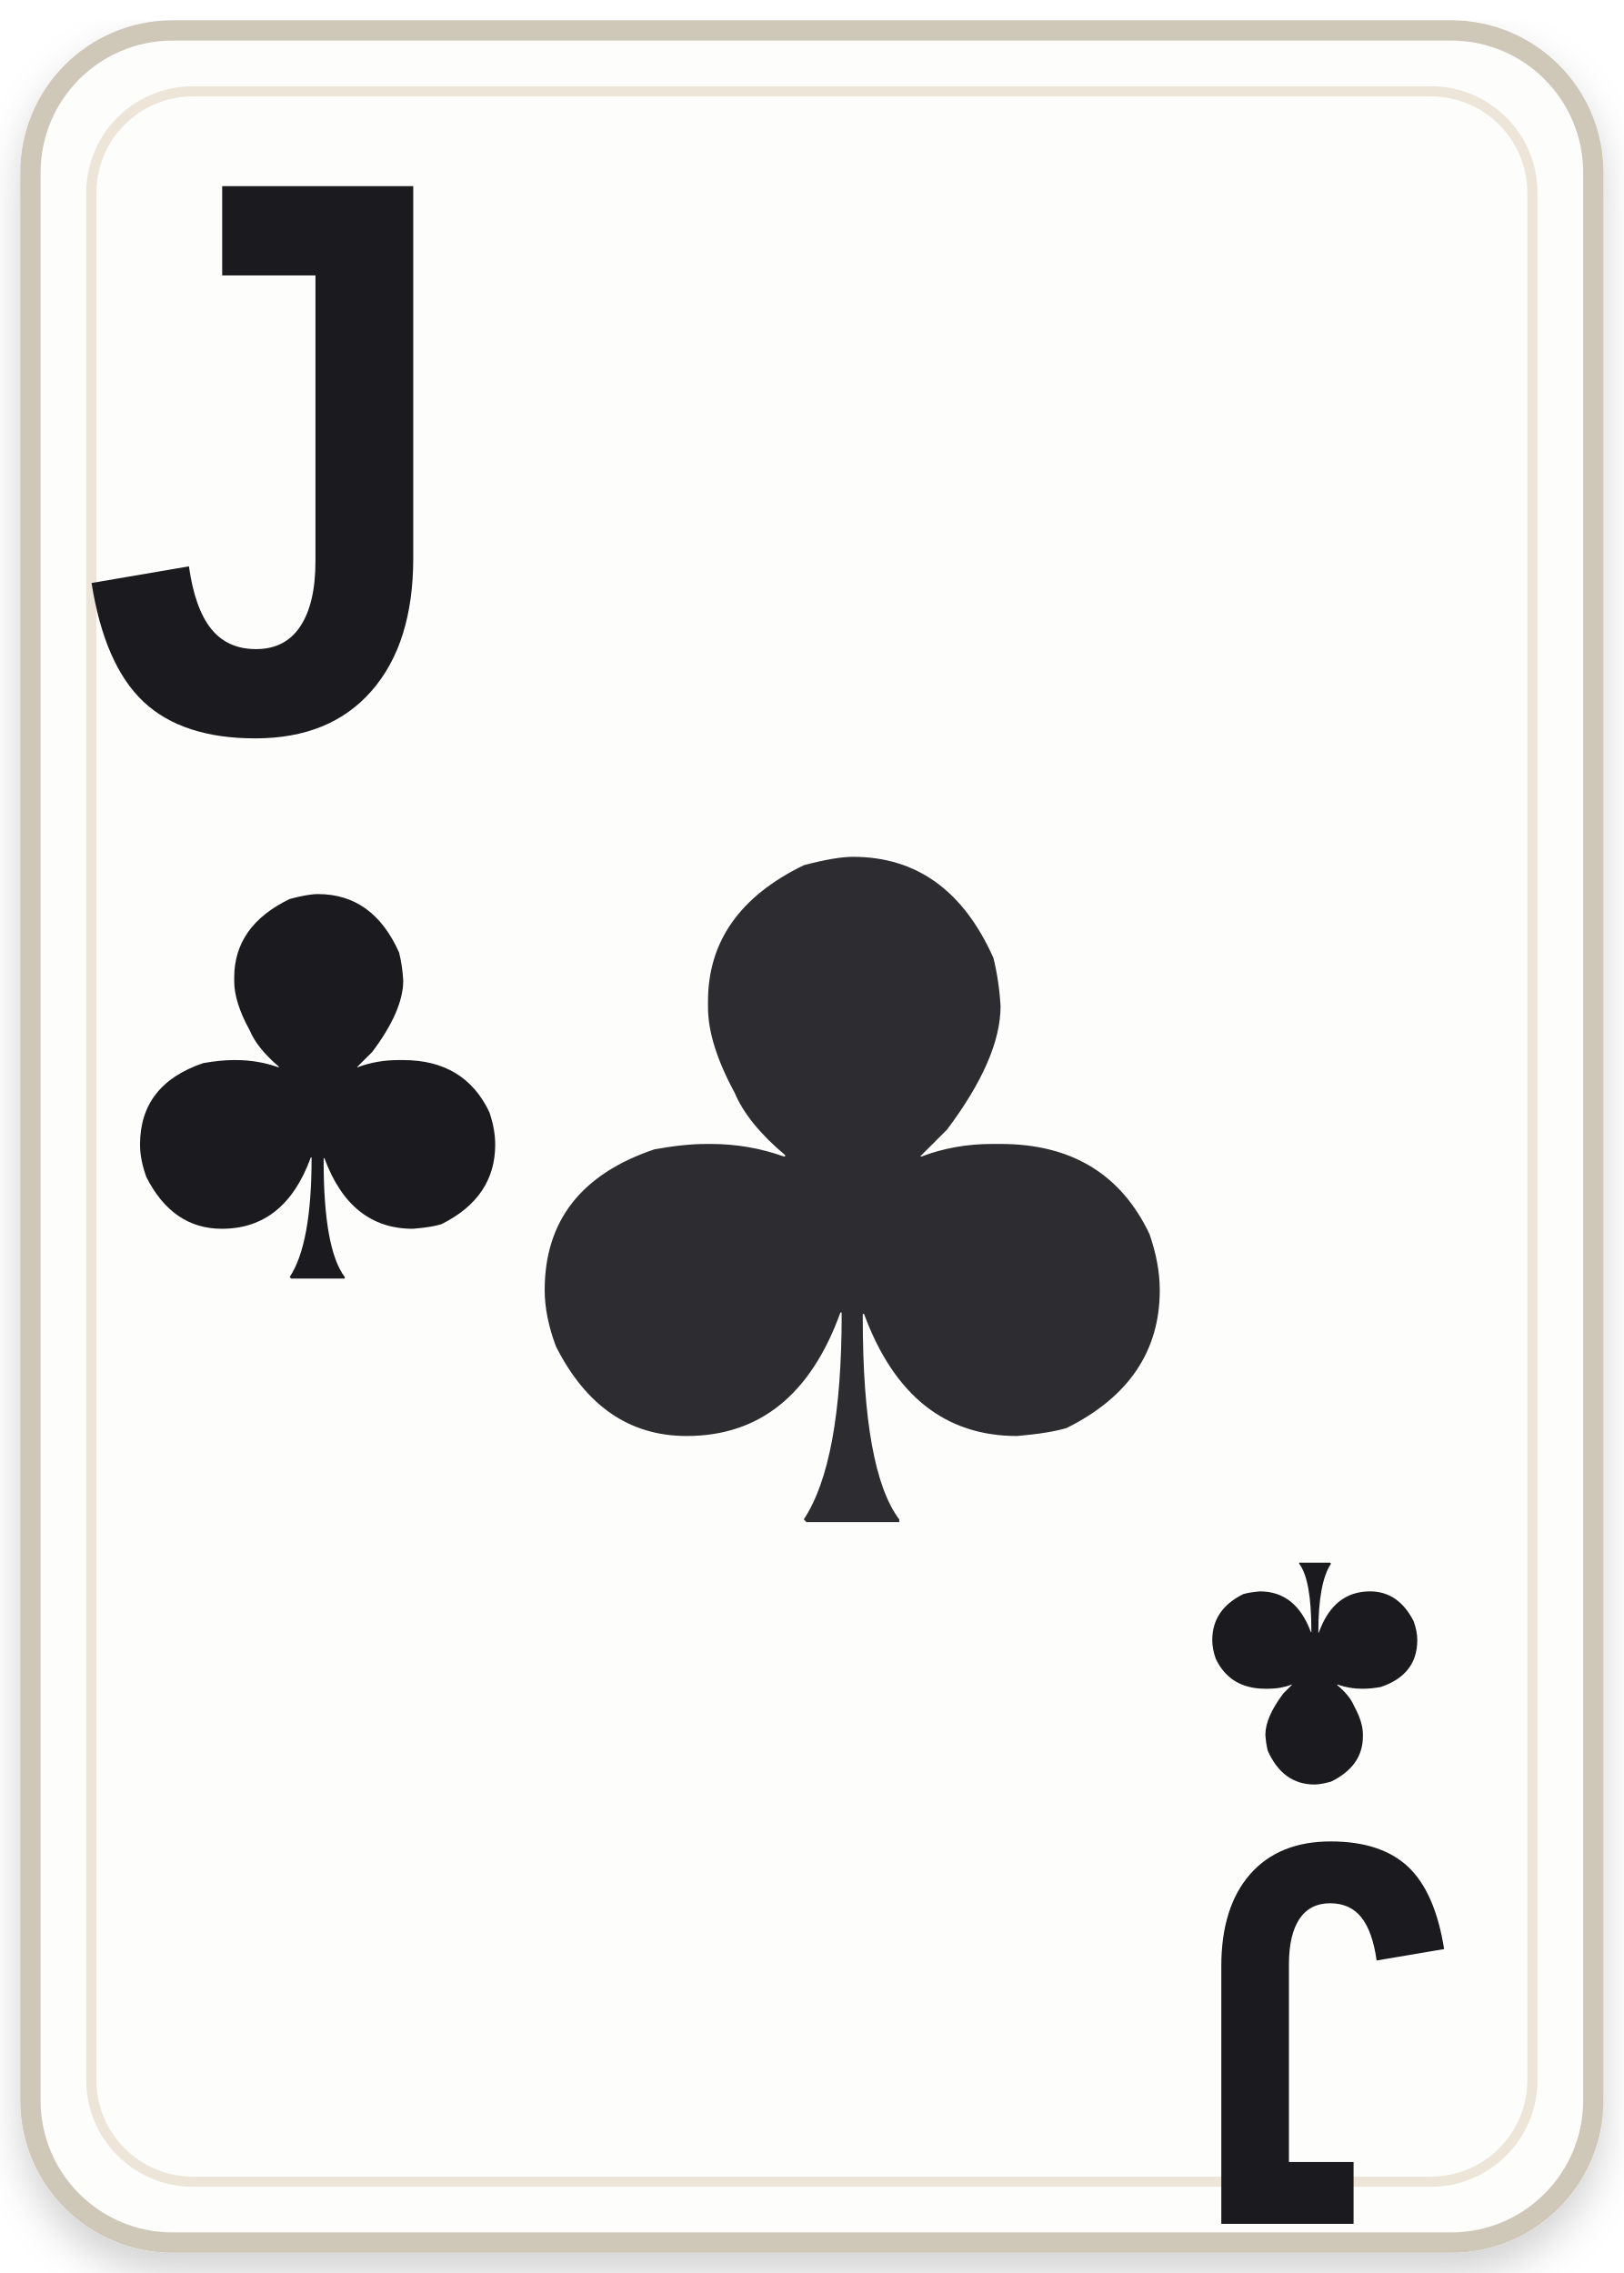
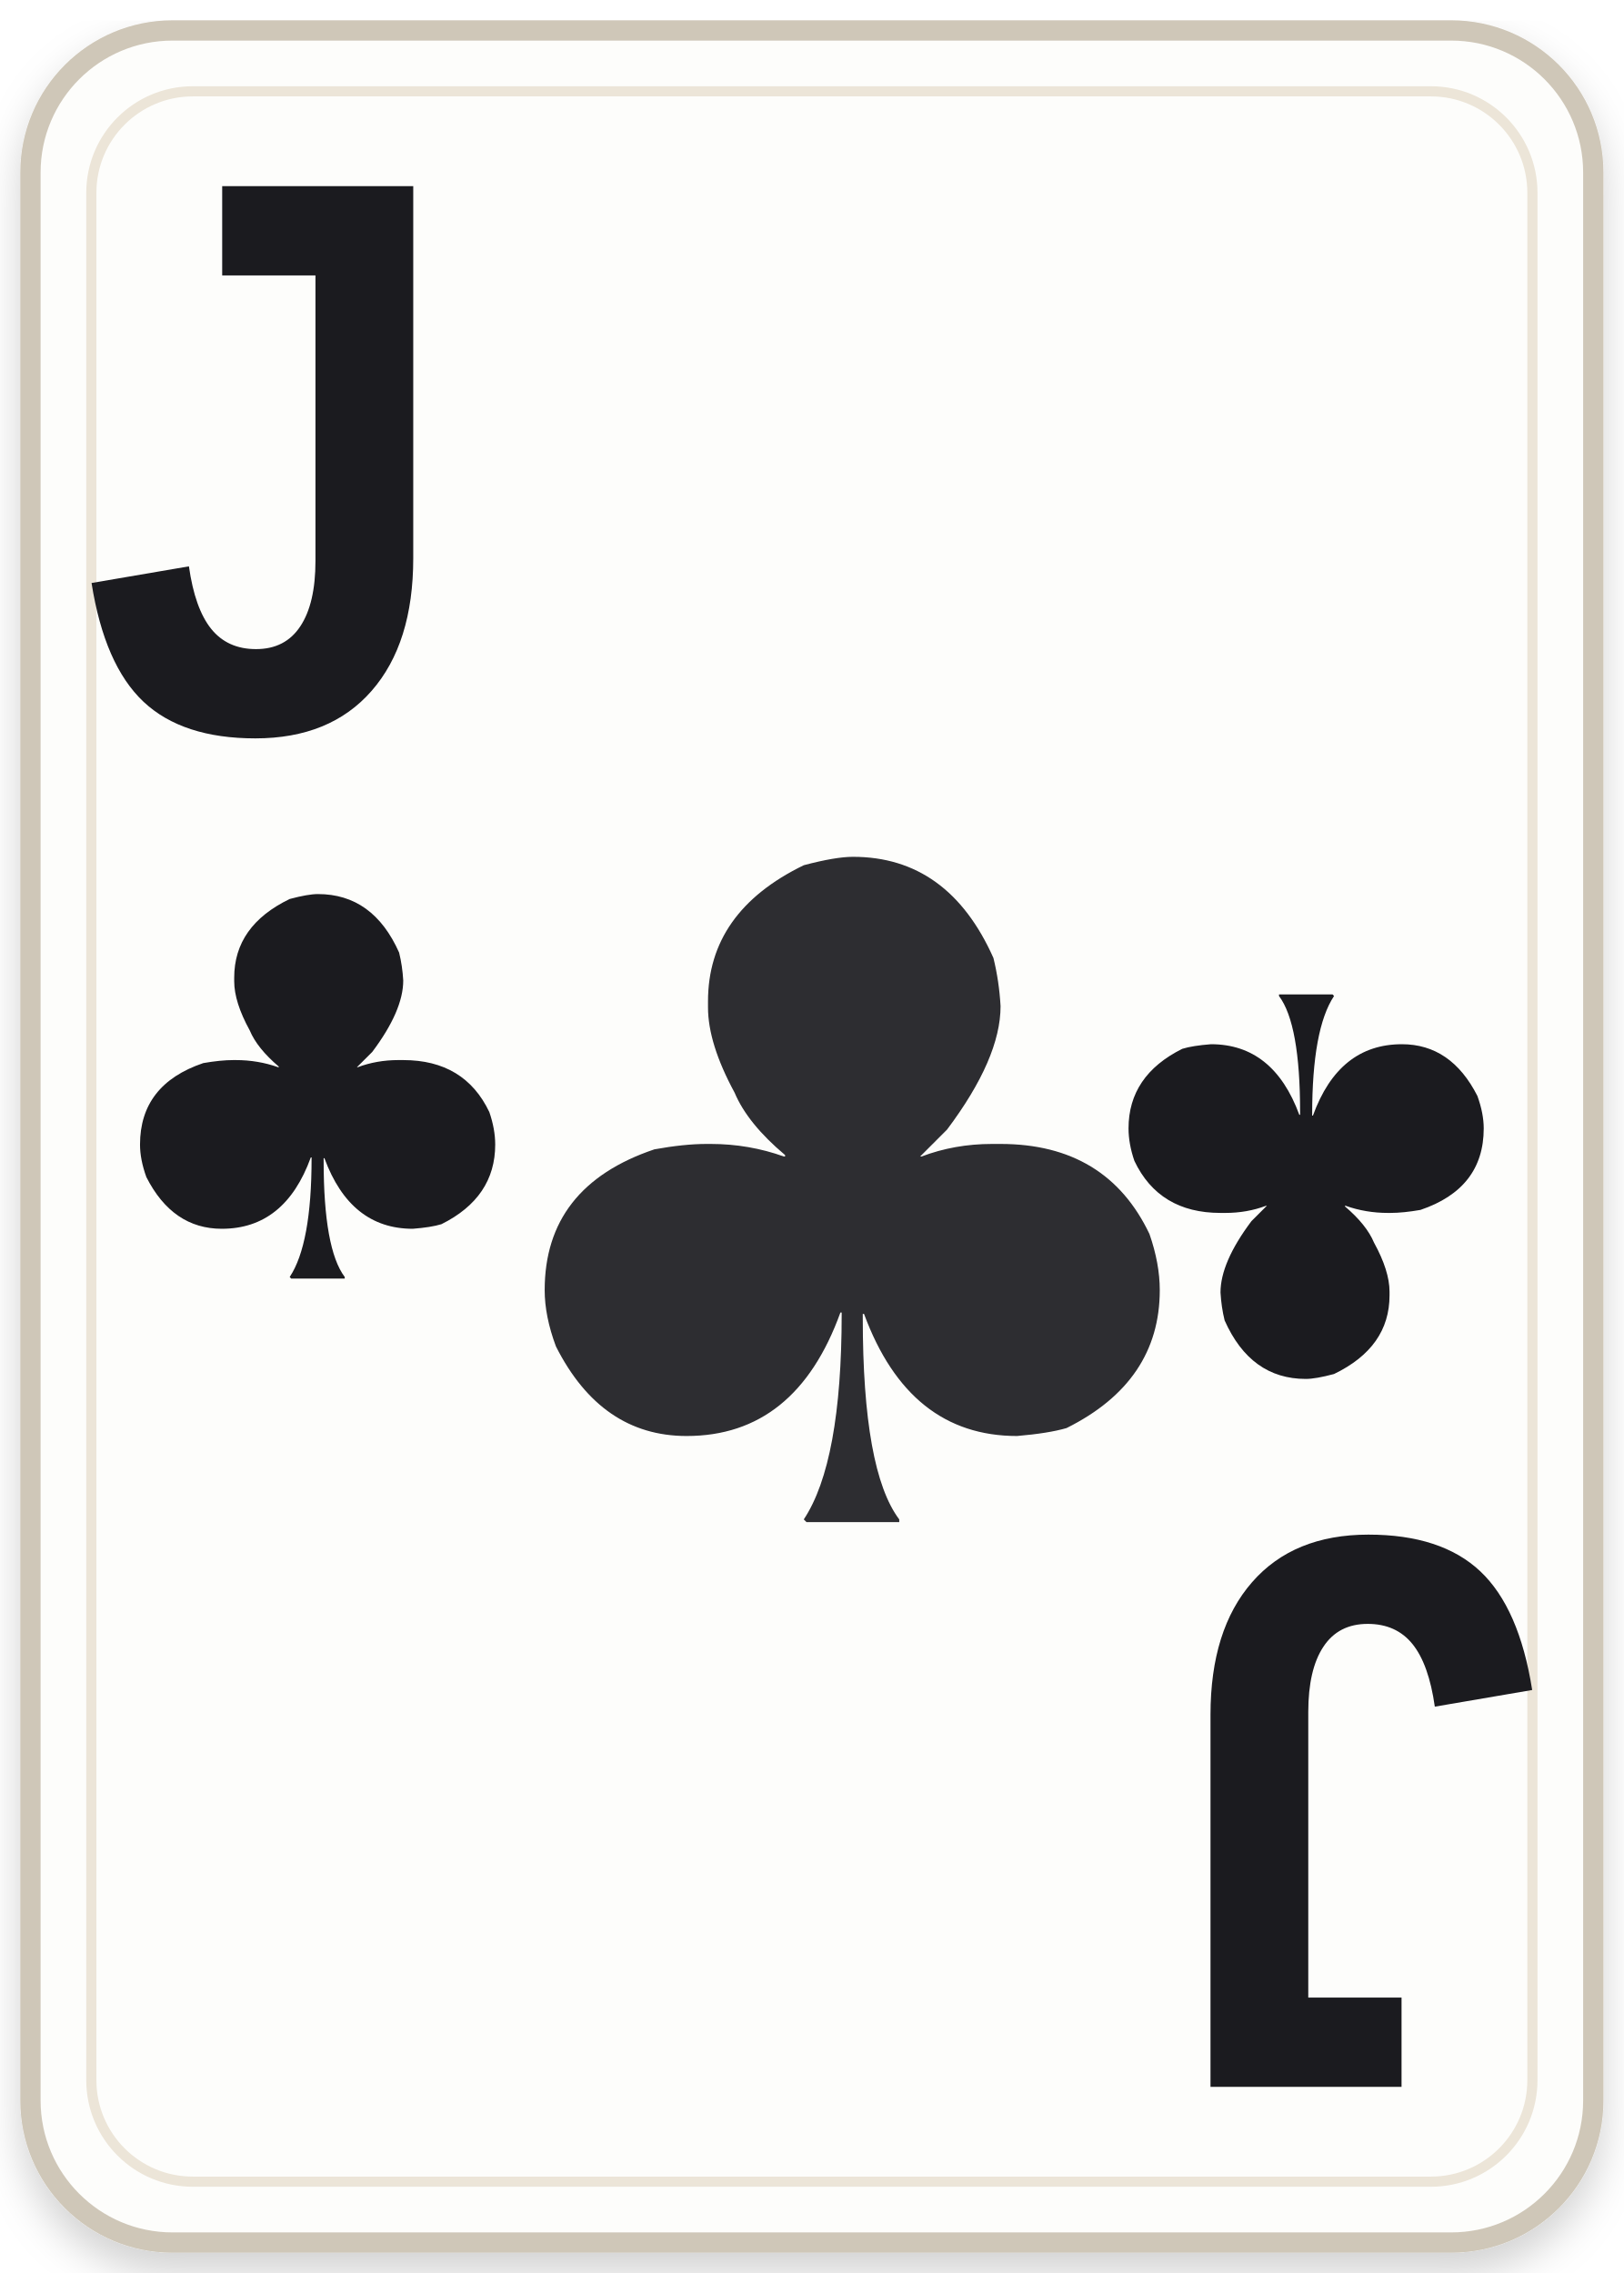
<svg xmlns="http://www.w3.org/2000/svg" viewBox="0 0 160 224" width="160" height="224">
  <defs>
    <filter id="s" x="-10%" y="-10%" width="120%" height="120%">
      <feDropShadow dx="0" dy="2" stdDeviation="2" flood-opacity=".18" />
    </filter>
  </defs>
  <rect x="3" y="3" width="154" height="218" rx="14" fill="#fdfdfb" stroke="#cfc7b8" stroke-width="2" filter="url(#s)" />
  <rect x="9" y="9" width="142" height="206" rx="10" fill="none" stroke="#ece5d8" />
  <g transform="translate(8 0) scale(0.86 1)">
    <text x="0" y="72" font-family="Arial, Helvetica, sans-serif" font-size="78" font-weight="800" fill="#1b1b1f">J</text>
  </g>
  <text x="8" y="126" font-family="Georgia, serif" font-size="52" fill="#1b1b1f">♣</text>
  <text x="84" y="150" text-anchor="middle" font-family="Georgia, serif" font-size="90" fill="#1b1b1f" opacity=".92">♣</text>
  <g transform="rotate(180 80 112)">
-     <g transform="translate(17 0) scale(0.86 1)">
-       <text x="0" y="42" font-family="Arial, Helvetica, sans-serif" font-size="54" font-weight="800" fill="#1b1b1f">J</text>
+     <g transform="translate(8 0) scale(0.86 1)">
+       <text x="0" y="72" font-family="Arial, Helvetica, sans-serif" font-size="78" font-weight="800" fill="#1b1b1f">J</text>
    </g>
-     <text x="17" y="70" font-family="Georgia, serif" font-size="30" fill="#1b1b1f">♣</text>
+     <text x="8" y="126" font-family="Georgia, serif" font-size="52" fill="#1b1b1f">♣</text>
  </g>
</svg>
